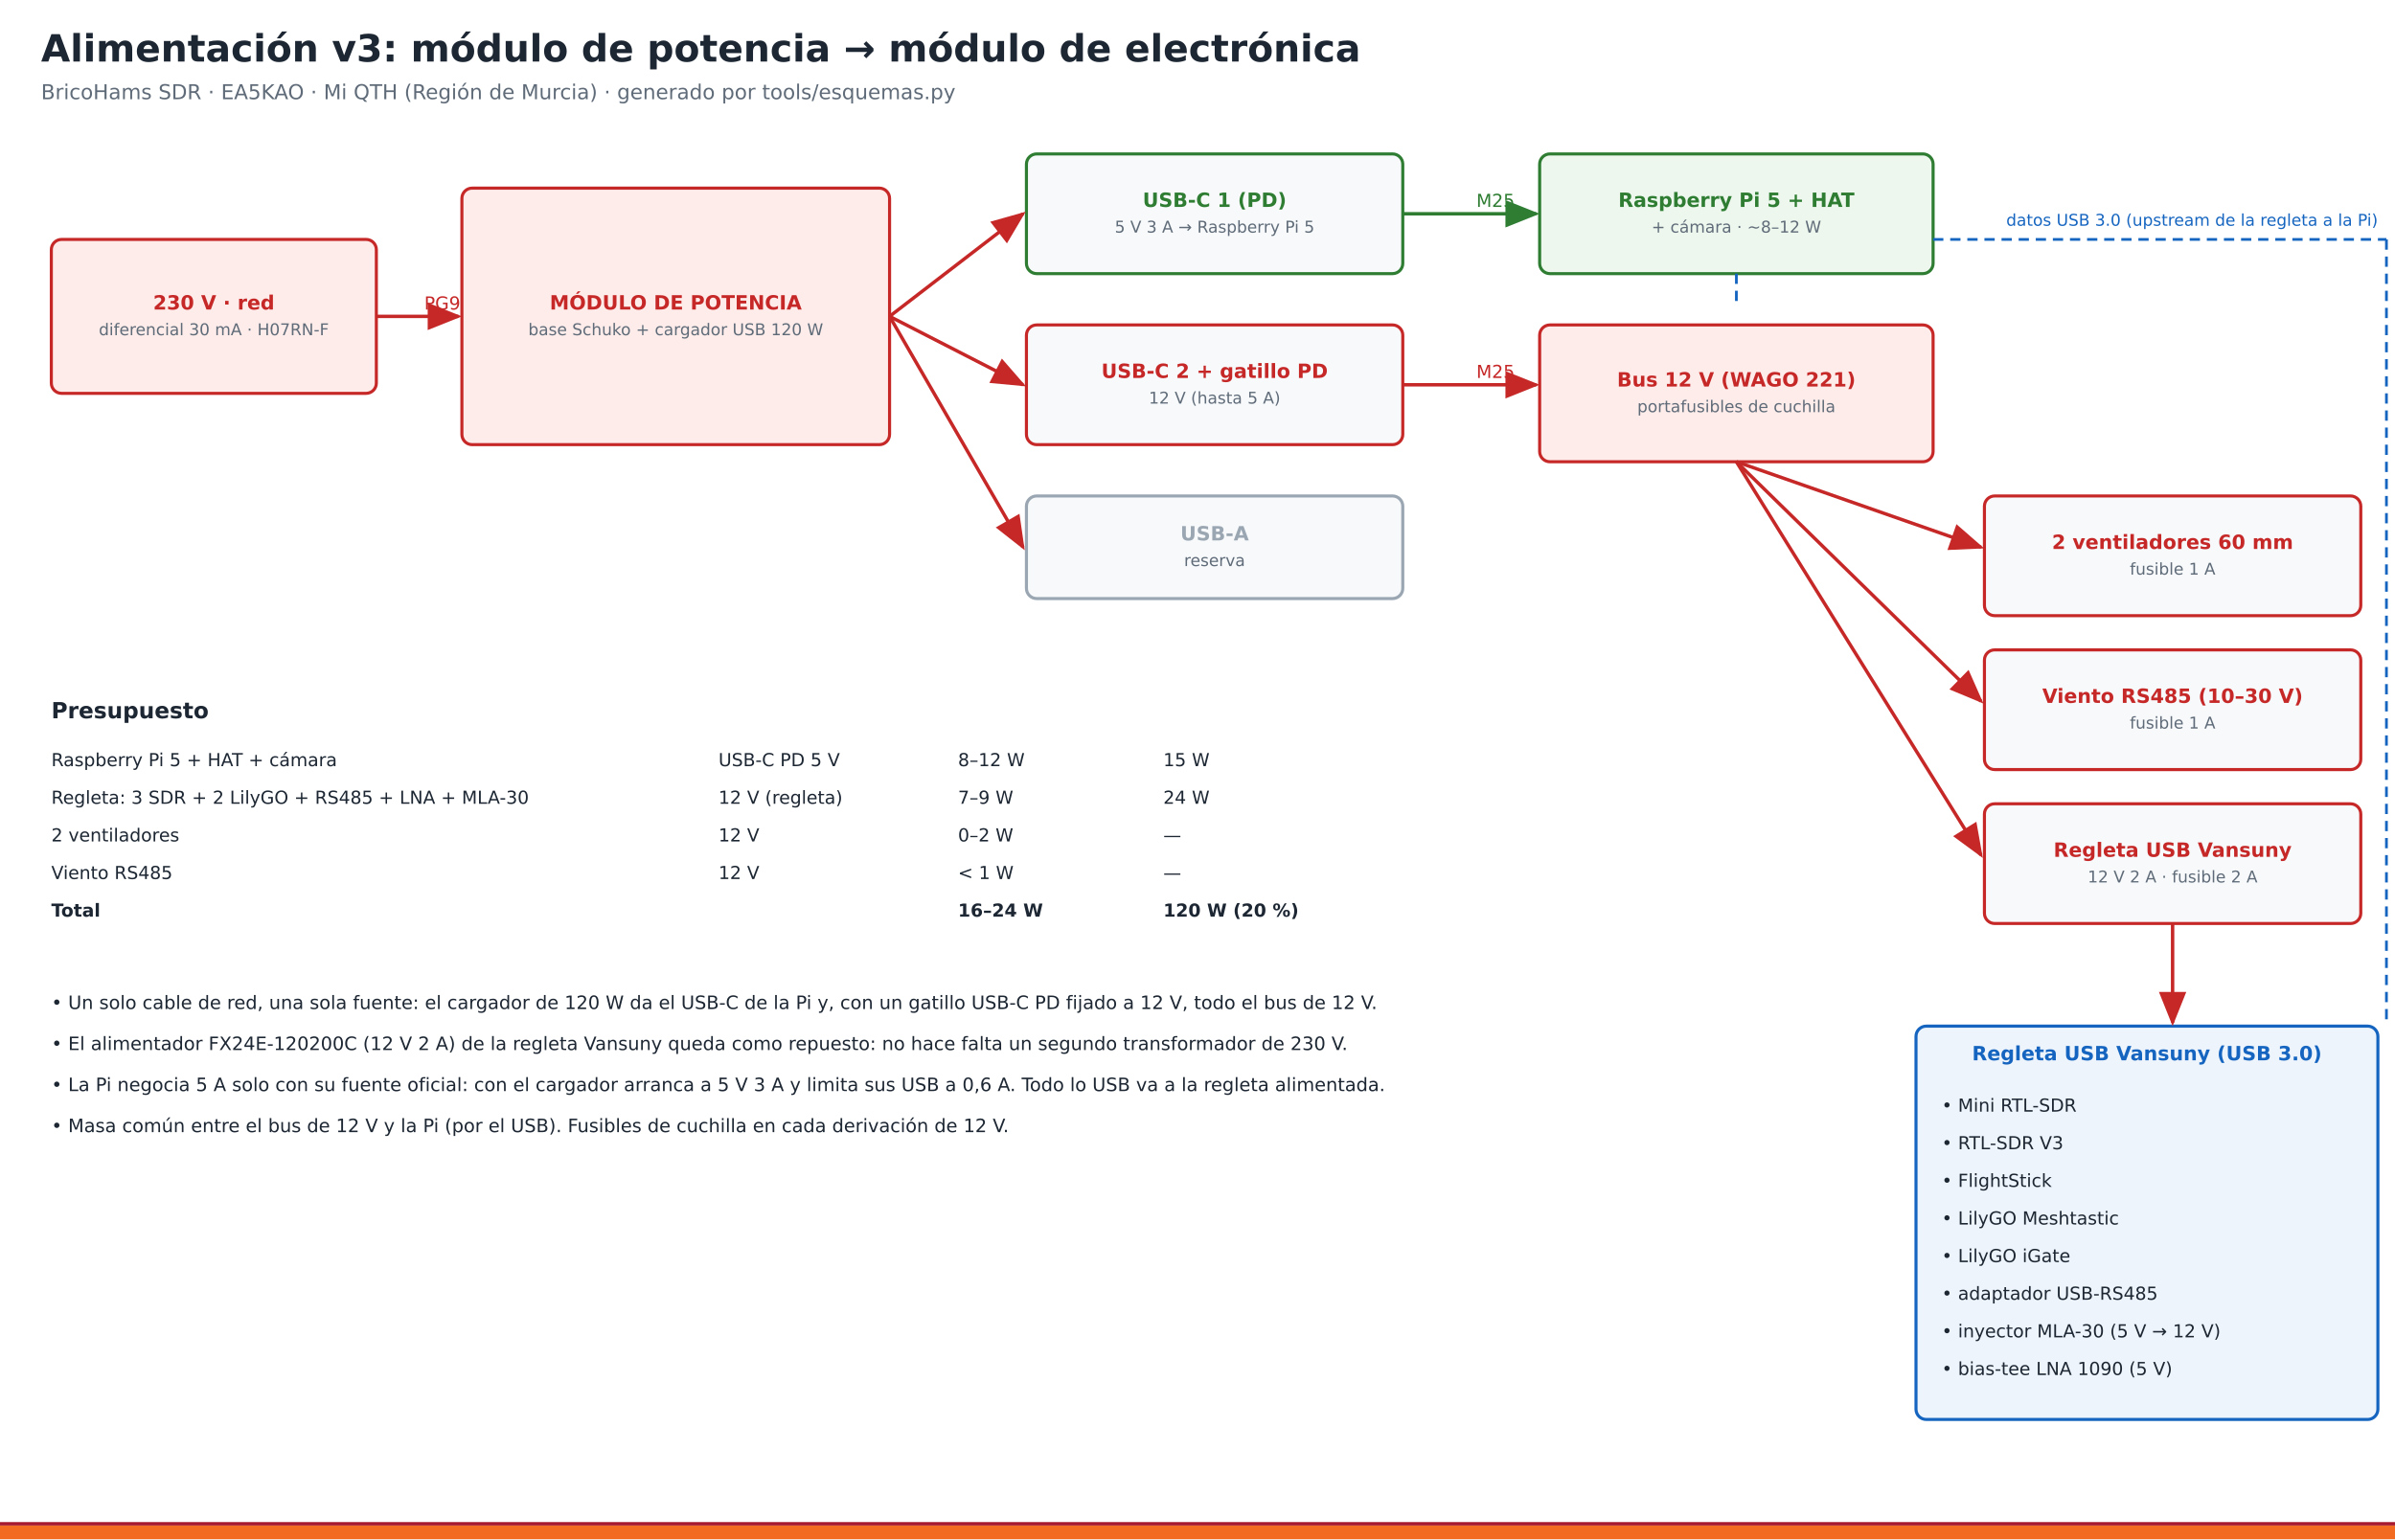
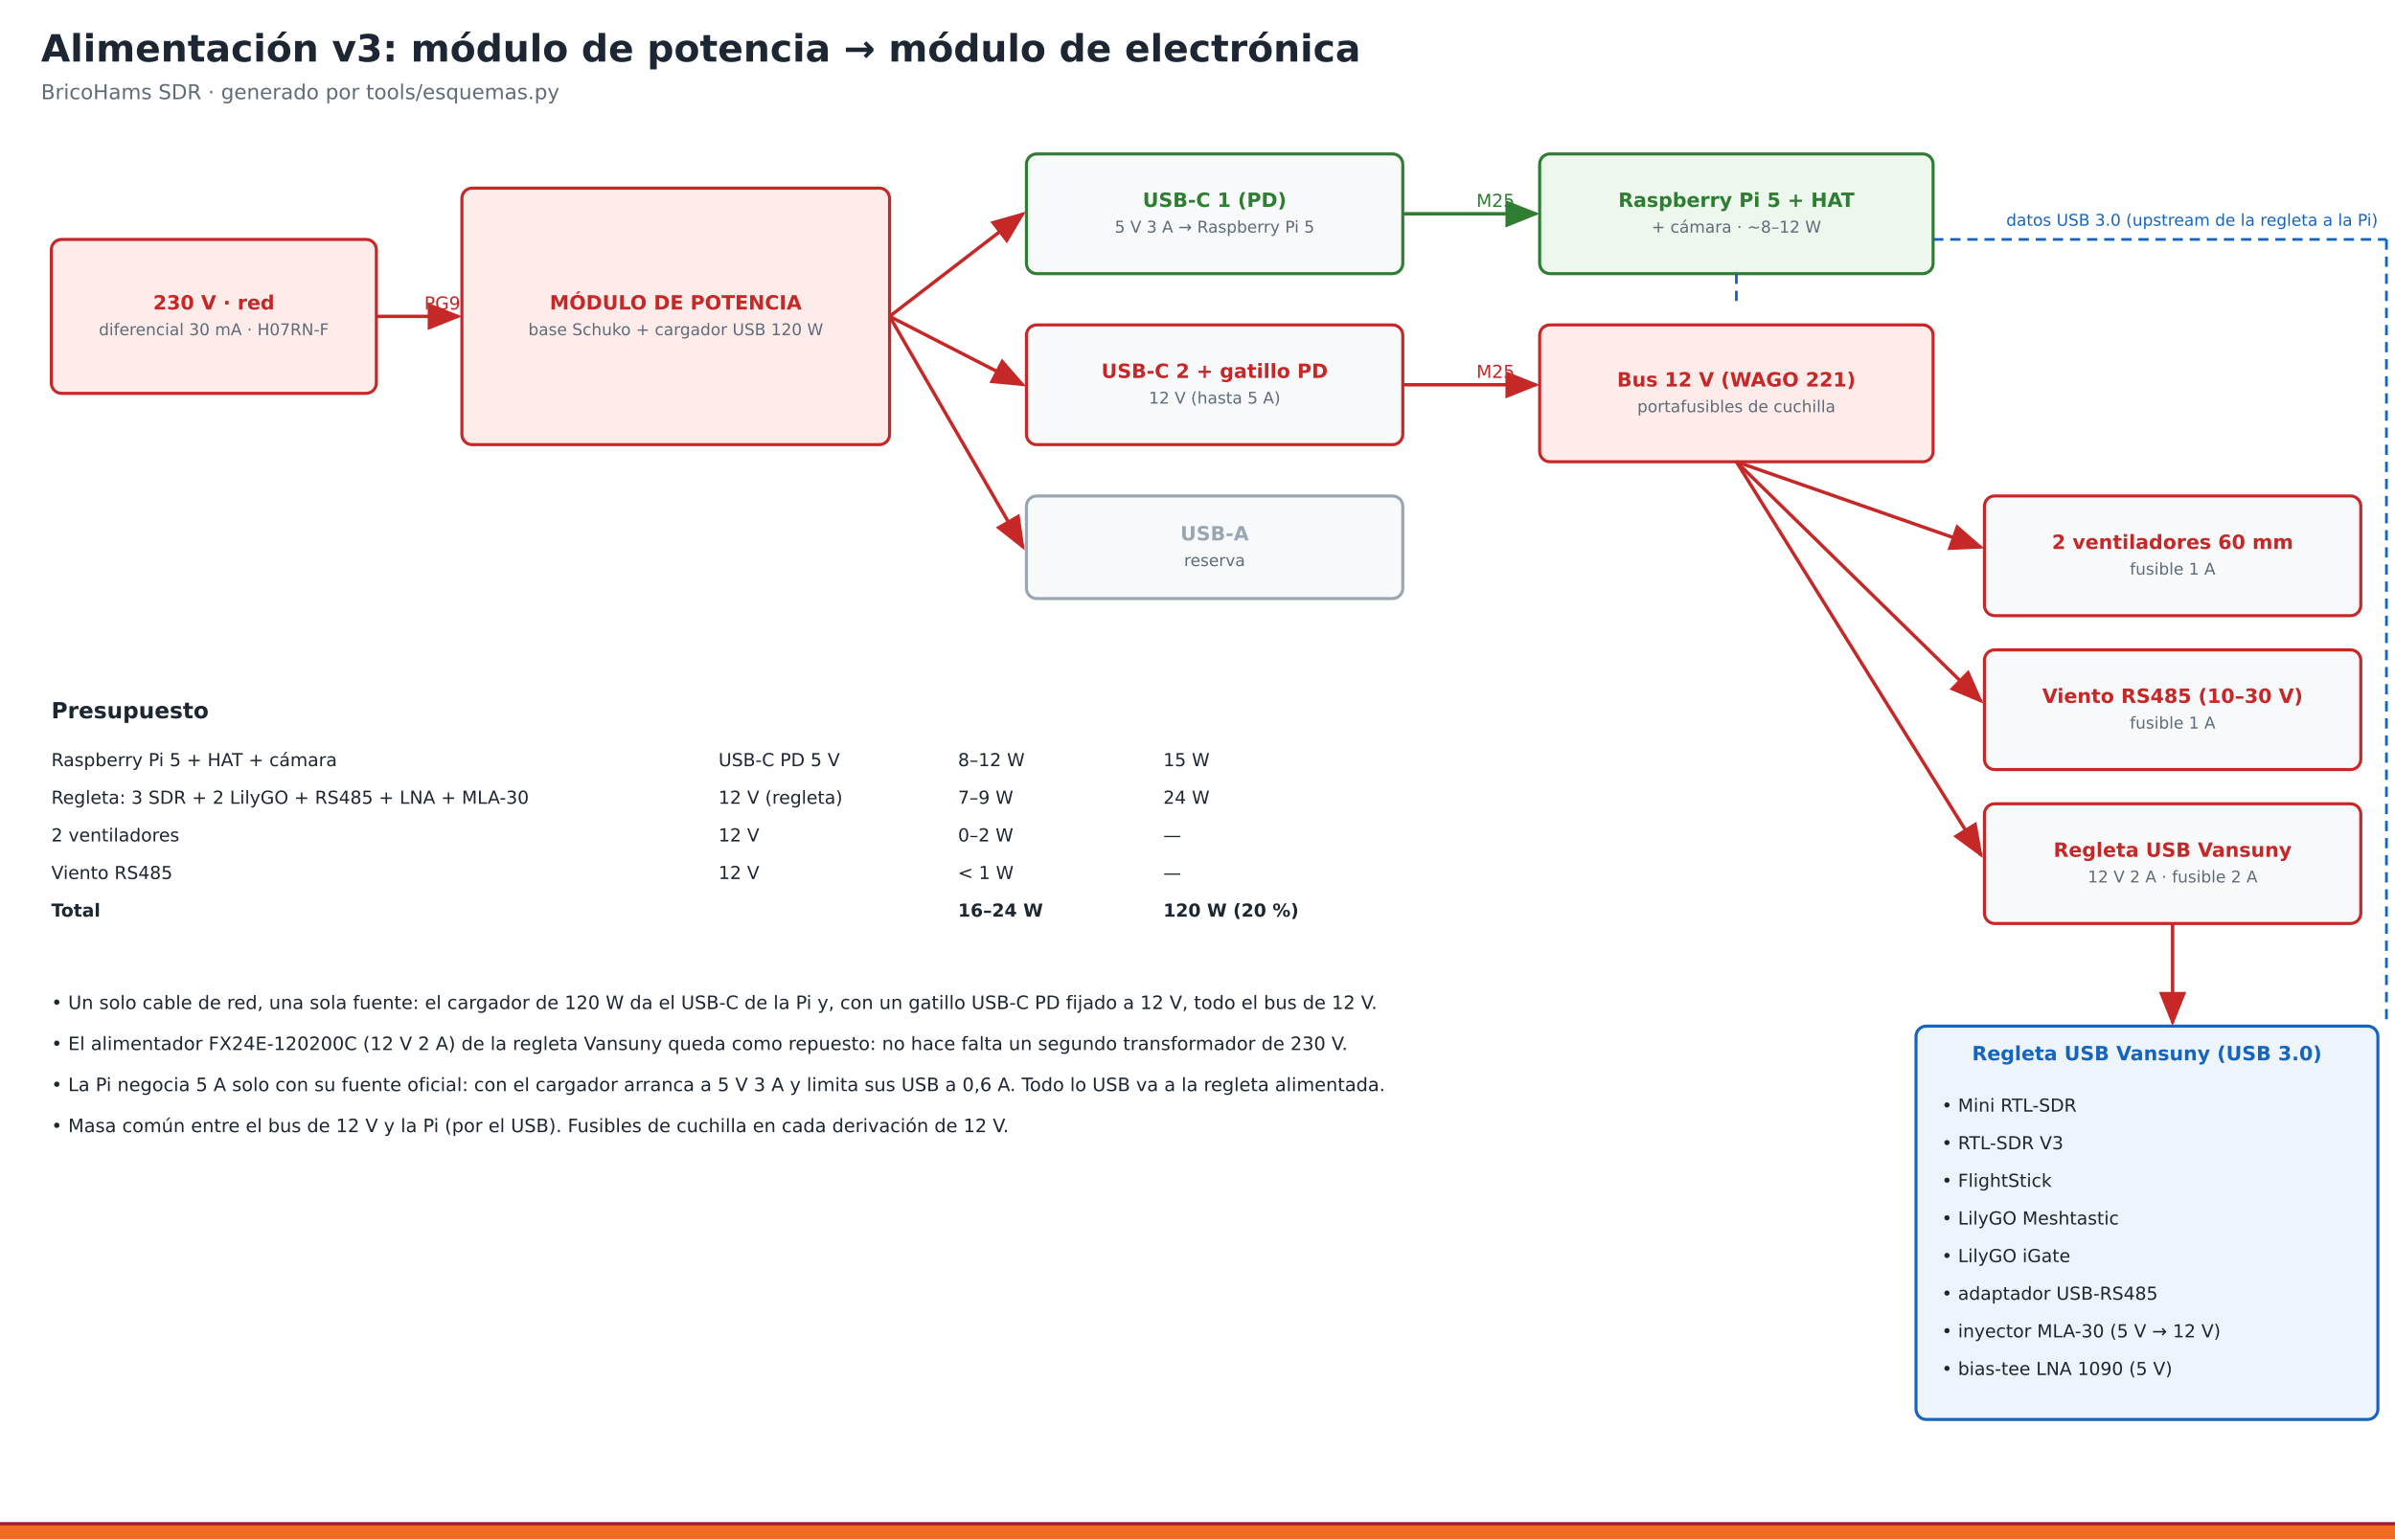
<svg xmlns="http://www.w3.org/2000/svg" width="1400" height="900" viewBox="0 0 1400 900" font-family="DejaVu Sans, Arial, sans-serif">
  <rect width="1400" height="900" fill="#ffffff" />
  <text x="24" y="36" font-size="22" font-weight="bold" fill="#1d2733">Alimentación v3: módulo de potencia → módulo de electrónica</text>
-   <text x="24" y="58" font-size="12" fill="#5f6b78">BricoHams SDR · EA5KAO · Mi QTH (Región de Murcia) · generado por tools/esquemas.py</text>
+   <text x="24" y="58" font-size="12" fill="#5f6b78">BricoHams SDR · generado por tools/esquemas.py</text>
  <rect x="0" y="892" width="1400" height="8" fill="#F26B21" />
  <rect x="0" y="890" width="1400" height="2" fill="#A6192E" />
  <defs>
    <marker id="a1565c0" markerWidth="10" markerHeight="8" refX="9" refY="4" orient="auto">
      <path d="M0,0 L10,4 L0,8 z" fill="#1565c0" />
    </marker>
    <marker id="a2e7d32" markerWidth="10" markerHeight="8" refX="9" refY="4" orient="auto">
      <path d="M0,0 L10,4 L0,8 z" fill="#2e7d32" />
    </marker>
    <marker id="ac62828" markerWidth="10" markerHeight="8" refX="9" refY="4" orient="auto">
      <path d="M0,0 L10,4 L0,8 z" fill="#c62828" />
    </marker>
  </defs>
  <rect x="30" y="140" width="190" height="90" rx="6" fill="#fdecea" stroke="#c62828" stroke-width="1.8" />
  <text x="125.0" y="181.0" font-size="11.5" fill="#c62828" font-weight="bold" text-anchor="middle">230 V · red</text>
  <text x="125.0" y="196.0" font-size="9.5" fill="#5f6b78" text-anchor="middle">diferencial 30 mA · H07RN-F</text>
  <rect x="270" y="110" width="250" height="150" rx="6" fill="#fdecea" stroke="#c62828" stroke-width="1.8" />
  <text x="395.0" y="181.0" font-size="11.5" fill="#c62828" font-weight="bold" text-anchor="middle">MÓDULO DE POTENCIA</text>
  <text x="395.0" y="196.0" font-size="9.5" fill="#5f6b78" text-anchor="middle">base Schuko + cargador USB 120 W</text>
  <line x1="220" y1="185" x2="268" y2="185" stroke="#c62828" stroke-width="2" marker-end="url(#ac62828)" />
  <text x="248.0" y="181.0" font-size="10.5" fill="#c62828">PG9</text>
  <rect x="600" y="90" width="220" height="70" rx="6" fill="#f7f9fb" stroke="#2e7d32" stroke-width="1.8" />
  <text x="710.0" y="121.0" font-size="11.5" fill="#2e7d32" font-weight="bold" text-anchor="middle">USB-C 1 (PD)</text>
  <text x="710.0" y="136.0" font-size="9.5" fill="#5f6b78" text-anchor="middle">5 V 3 A → Raspberry Pi 5</text>
  <rect x="600" y="190" width="220" height="70" rx="6" fill="#f7f9fb" stroke="#c62828" stroke-width="1.8" />
  <text x="710.0" y="221.0" font-size="11.5" fill="#c62828" font-weight="bold" text-anchor="middle">USB-C 2 + gatillo PD</text>
  <text x="710.0" y="236.0" font-size="9.5" fill="#5f6b78" text-anchor="middle">12 V (hasta 5 A)</text>
  <rect x="600" y="290" width="220" height="60" rx="6" fill="#f7f9fb" stroke="#9aa6b2" stroke-width="1.8" />
  <text x="710.0" y="316.0" font-size="11.5" fill="#9aa6b2" font-weight="bold" text-anchor="middle">USB-A</text>
  <text x="710.0" y="331.0" font-size="9.5" fill="#5f6b78" text-anchor="middle">reserva</text>
  <line x1="520" y1="185" x2="598" y2="125" stroke="#c62828" stroke-width="2" marker-end="url(#ac62828)" />
  <line x1="520" y1="185" x2="598" y2="225" stroke="#c62828" stroke-width="2" marker-end="url(#ac62828)" />
  <line x1="520" y1="185" x2="598" y2="320" stroke="#c62828" stroke-width="2" marker-end="url(#ac62828)" />
  <rect x="900" y="90" width="230" height="70" rx="6" fill="#edf7ee" stroke="#2e7d32" stroke-width="1.8" />
  <text x="1015.0" y="121.0" font-size="11.5" fill="#2e7d32" font-weight="bold" text-anchor="middle">Raspberry Pi 5 + HAT</text>
  <text x="1015.0" y="136.0" font-size="9.5" fill="#5f6b78" text-anchor="middle">+ cámara · ~8–12 W</text>
  <line x1="820" y1="125" x2="898" y2="125" stroke="#2e7d32" stroke-width="2" marker-end="url(#a2e7d32)" />
  <text x="863.0" y="121.0" font-size="10.5" fill="#2e7d32">M25</text>
  <rect x="900" y="190" width="230" height="80" rx="6" fill="#fdecea" stroke="#c62828" stroke-width="1.8" />
  <text x="1015.0" y="226.0" font-size="11.5" fill="#c62828" font-weight="bold" text-anchor="middle">Bus 12 V (WAGO 221)</text>
  <text x="1015.0" y="241.0" font-size="9.5" fill="#5f6b78" text-anchor="middle">portafusibles de cuchilla</text>
  <line x1="820" y1="225" x2="898" y2="225" stroke="#c62828" stroke-width="2" marker-end="url(#ac62828)" />
  <text x="863.0" y="221.0" font-size="10.5" fill="#c62828">M25</text>
  <rect x="1160" y="290" width="220" height="70" rx="6" fill="#f7f9fb" stroke="#c62828" stroke-width="1.8" />
  <text x="1270.0" y="321.0" font-size="11.5" fill="#c62828" font-weight="bold" text-anchor="middle">2 ventiladores 60 mm</text>
  <text x="1270.0" y="336.0" font-size="9.5" fill="#5f6b78" text-anchor="middle">fusible 1 A</text>
  <line x1="1015" y1="270" x2="1158" y2="320" stroke="#c62828" stroke-width="2" marker-end="url(#ac62828)" />
  <rect x="1160" y="380" width="220" height="70" rx="6" fill="#f7f9fb" stroke="#c62828" stroke-width="1.8" />
  <text x="1270.0" y="411.0" font-size="11.5" fill="#c62828" font-weight="bold" text-anchor="middle">Viento RS485 (10–30 V)</text>
  <text x="1270.0" y="426.0" font-size="9.5" fill="#5f6b78" text-anchor="middle">fusible 1 A</text>
  <line x1="1015" y1="270" x2="1158" y2="410" stroke="#c62828" stroke-width="2" marker-end="url(#ac62828)" />
  <rect x="1160" y="470" width="220" height="70" rx="6" fill="#f7f9fb" stroke="#c62828" stroke-width="1.8" />
  <text x="1270.0" y="501.0" font-size="11.5" fill="#c62828" font-weight="bold" text-anchor="middle">Regleta USB Vansuny</text>
  <text x="1270.0" y="516.0" font-size="9.5" fill="#5f6b78" text-anchor="middle">12 V 2 A · fusible 2 A</text>
  <line x1="1015" y1="270" x2="1158" y2="500" stroke="#c62828" stroke-width="2" marker-end="url(#ac62828)" />
  <rect x="1120" y="600" width="270" height="230" rx="6" fill="#eef4fb" stroke="#1565c0" stroke-width="1.8" />
  <text x="1255.0" y="620" font-size="11.5" fill="#1565c0" font-weight="bold" text-anchor="middle">Regleta USB Vansuny (USB 3.0)</text>
  <text x="1135" y="650" font-size="10.5" fill="#1d2733" text-anchor="start">• Mini RTL-SDR</text>
  <text x="1135" y="672" font-size="10.5" fill="#1d2733" text-anchor="start">• RTL-SDR V3</text>
  <text x="1135" y="694" font-size="10.5" fill="#1d2733" text-anchor="start">• FlightStick</text>
  <text x="1135" y="716" font-size="10.5" fill="#1d2733" text-anchor="start">• LilyGO Meshtastic</text>
  <text x="1135" y="738" font-size="10.5" fill="#1d2733" text-anchor="start">• LilyGO iGate</text>
  <text x="1135" y="760" font-size="10.5" fill="#1d2733" text-anchor="start">• adaptador USB-RS485</text>
  <text x="1135" y="782" font-size="10.5" fill="#1d2733" text-anchor="start">• inyector MLA-30 (5 V → 12 V)</text>
  <text x="1135" y="804" font-size="10.5" fill="#1d2733" text-anchor="start">• bias-tee LNA 1090 (5 V)</text>
  <line x1="1270" y1="540" x2="1270" y2="598" stroke="#c62828" stroke-width="2" marker-end="url(#ac62828)" />
  <line x1="1015" y1="160" x2="1015" y2="180" stroke="#1565c0" stroke-width="1.6" stroke-dasharray="6 4" />
  <line x1="1130" y1="140" x2="1395" y2="140" stroke="#1565c0" stroke-width="1.6" stroke-dasharray="6 4" />
  <line x1="1395" y1="140" x2="1395" y2="598" stroke="#1565c0" stroke-width="1.6" stroke-dasharray="6 4" />
  <text x="1390" y="132" font-size="9.5" fill="#1565c0" text-anchor="end">datos USB 3.0 (upstream de la regleta a la Pi)</text>
  <text x="30" y="420" font-size="13" fill="#1d2733" font-weight="bold" text-anchor="start">Presupuesto</text>
  <text x="30" y="448" font-size="10.5" fill="#1d2733" text-anchor="start">Raspberry Pi 5 + HAT + cámara</text>
  <text x="420" y="448" font-size="10.5" fill="#1d2733" text-anchor="start">USB-C PD 5 V</text>
  <text x="560" y="448" font-size="10.5" fill="#1d2733" text-anchor="start">8–12 W</text>
  <text x="680" y="448" font-size="10.5" fill="#1d2733" text-anchor="start">15 W</text>
  <text x="30" y="470" font-size="10.5" fill="#1d2733" text-anchor="start">Regleta: 3 SDR + 2 LilyGO + RS485 + LNA + MLA-30</text>
  <text x="420" y="470" font-size="10.5" fill="#1d2733" text-anchor="start">12 V (regleta)</text>
  <text x="560" y="470" font-size="10.5" fill="#1d2733" text-anchor="start">7–9 W</text>
  <text x="680" y="470" font-size="10.5" fill="#1d2733" text-anchor="start">24 W</text>
  <text x="30" y="492" font-size="10.5" fill="#1d2733" text-anchor="start">2 ventiladores</text>
  <text x="420" y="492" font-size="10.5" fill="#1d2733" text-anchor="start">12 V</text>
  <text x="560" y="492" font-size="10.5" fill="#1d2733" text-anchor="start">0–2 W</text>
  <text x="680" y="492" font-size="10.5" fill="#1d2733" text-anchor="start">—</text>
  <text x="30" y="514" font-size="10.5" fill="#1d2733" text-anchor="start">Viento RS485</text>
  <text x="420" y="514" font-size="10.5" fill="#1d2733" text-anchor="start">12 V</text>
  <text x="560" y="514" font-size="10.5" fill="#1d2733" text-anchor="start">&lt; 1 W</text>
  <text x="680" y="514" font-size="10.5" fill="#1d2733" text-anchor="start">—</text>
  <text x="30" y="536" font-size="10.5" fill="#1d2733" font-weight="bold" text-anchor="start">Total</text>
  <text x="420" y="536" font-size="10.5" fill="#1d2733" font-weight="bold" text-anchor="start" />
  <text x="560" y="536" font-size="10.5" fill="#1d2733" font-weight="bold" text-anchor="start">16–24 W</text>
  <text x="680" y="536" font-size="10.5" fill="#1d2733" font-weight="bold" text-anchor="start">120 W (20 %)</text>
  <text x="30" y="590" font-size="10.8" fill="#1d2733" text-anchor="start">• Un solo cable de red, una sola fuente: el cargador de 120 W da el USB-C de la Pi y, con un gatillo USB-C PD fijado a 12 V, todo el bus de 12 V.</text>
  <text x="30" y="614" font-size="10.8" fill="#1d2733" text-anchor="start">• El alimentador FX24E-120200C (12 V 2 A) de la regleta Vansuny queda como repuesto: no hace falta un segundo transformador de 230 V.</text>
  <text x="30" y="638" font-size="10.8" fill="#1d2733" text-anchor="start">• La Pi negocia 5 A solo con su fuente oficial: con el cargador arranca a 5 V 3 A y limita sus USB a 0,6 A. Todo lo USB va a la regleta alimentada.</text>
  <text x="30" y="662" font-size="10.8" fill="#1d2733" text-anchor="start">• Masa común entre el bus de 12 V y la Pi (por el USB). Fusibles de cuchilla en cada derivación de 12 V.</text>
</svg>
